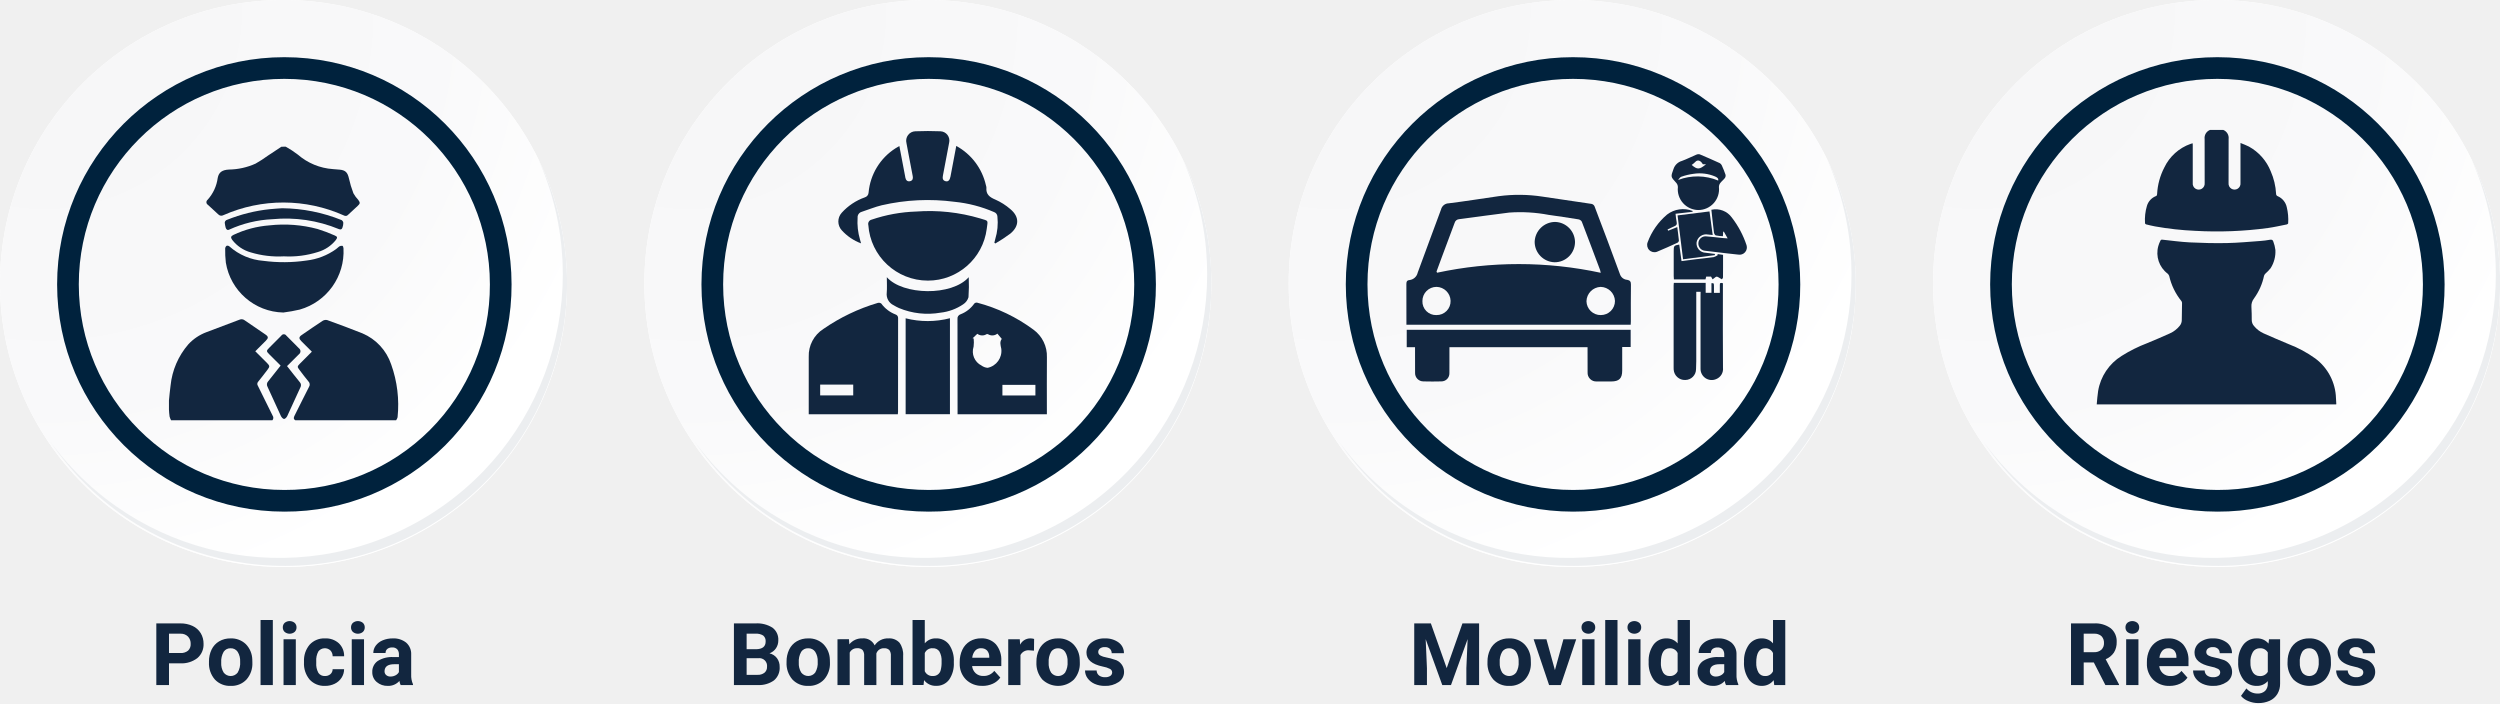
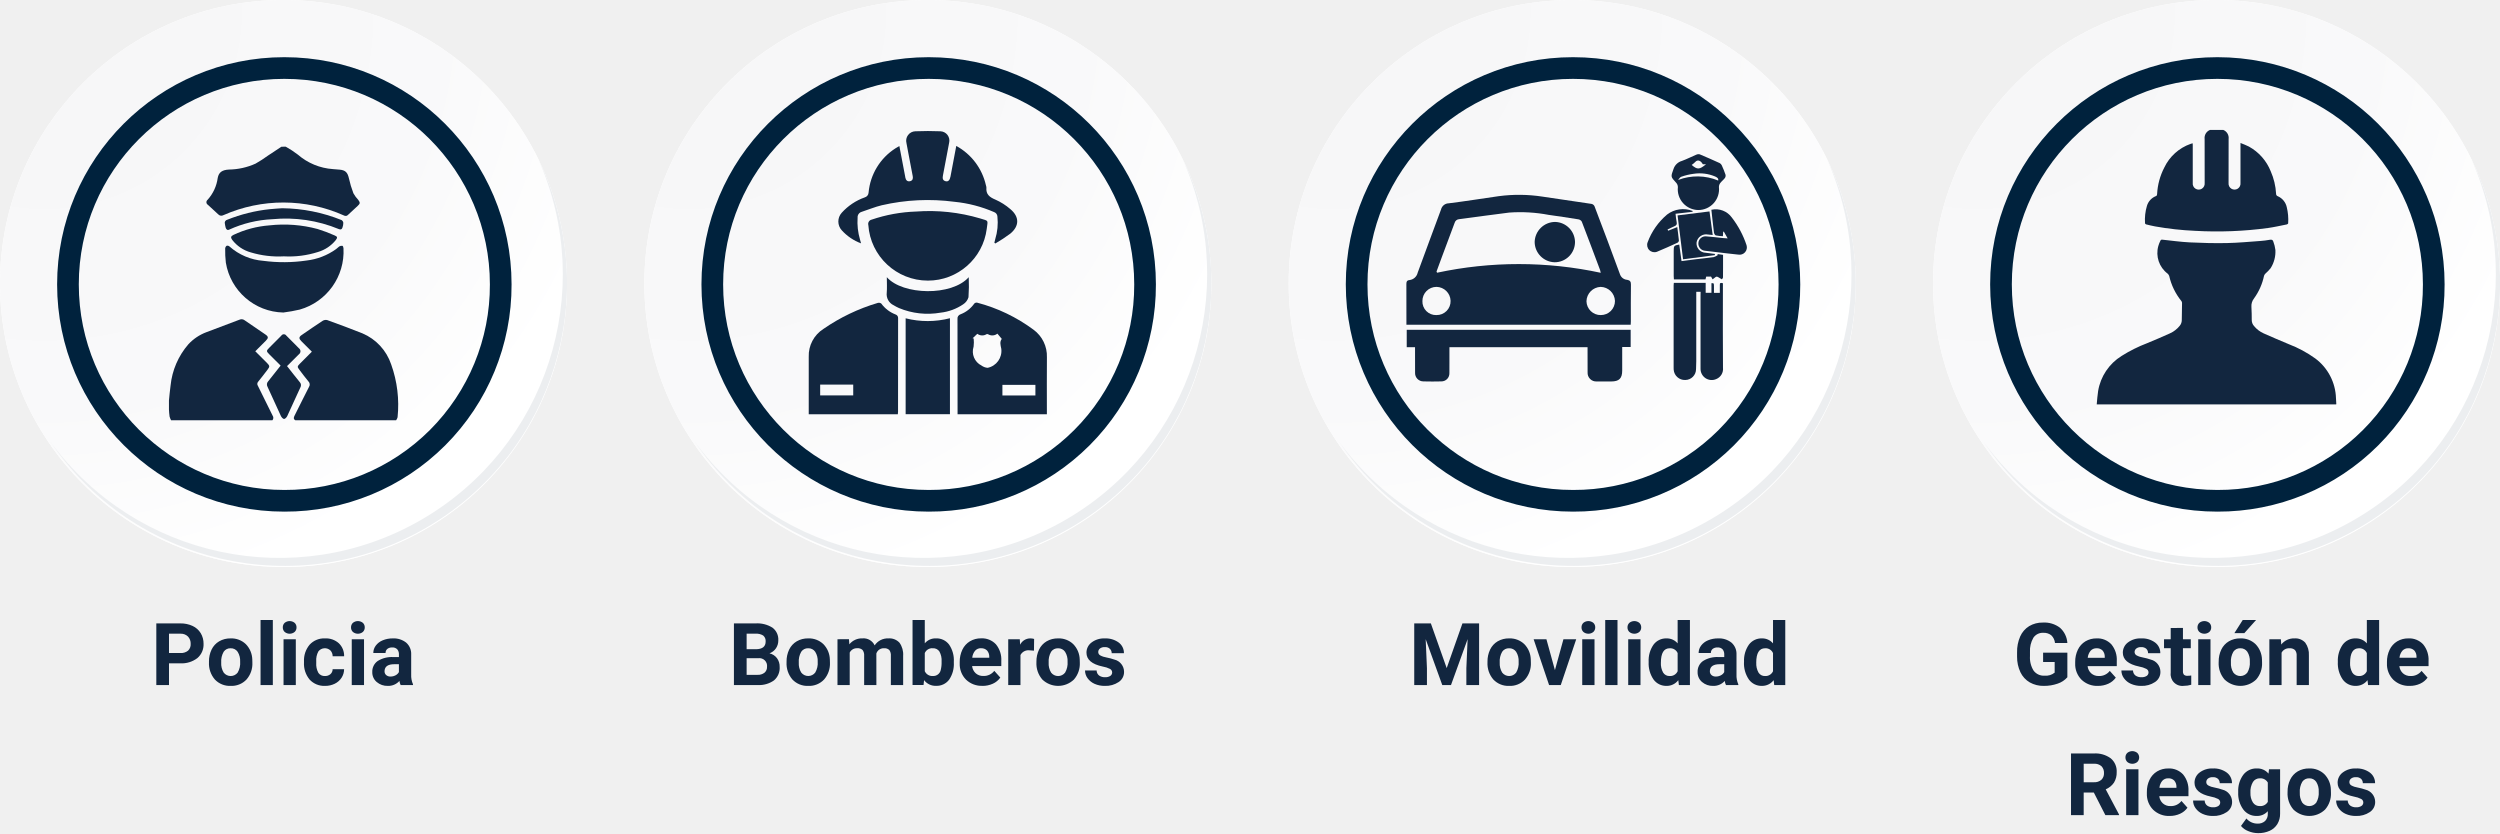
- <svg xmlns="http://www.w3.org/2000/svg" width="461.331" height="129.741" viewBox="0 0 461.331 129.741">
+ <svg xmlns="http://www.w3.org/2000/svg" width="461.331" height="153.741" viewBox="0 0 461.331 153.741">
  <defs>
    <radialGradient id="radial-gradient" cx="0.076" cy="0.019" r="1.465" gradientTransform="translate(0.001)" gradientUnits="objectBoundingBox">
      <stop offset="0" stop-color="#f6f6f7" />
      <stop offset="0.477" stop-color="#f9f9fa" />
      <stop offset="0.715" stop-color="#fff" />
    </radialGradient>
  </defs>
-   <g id="Grupo_87671" data-name="Grupo 87671" transform="translate(-808.271 -8955.309)">
+   <g id="Grupo_88468" data-name="Grupo 88468" transform="translate(-808.271 -8955.309)">
    <path id="Minimize_your_develo" data-name="Minimize your develo" d="M10,10.992V15H7.66V3.625H12.1a5.134,5.134,0,0,1,2.254.469,3.454,3.454,0,0,1,1.5,1.332,3.714,3.714,0,0,1,.523,1.965,3.266,3.266,0,0,1-1.145,2.637,4.767,4.767,0,0,1-3.168.965Zm0-1.9H12.1a2.059,2.059,0,0,0,1.418-.437A1.591,1.591,0,0,0,14,7.406a1.876,1.876,0,0,0-.492-1.352,1.839,1.839,0,0,0-1.359-.531H10Zm7.375,1.6a5.013,5.013,0,0,1,.484-2.242A3.546,3.546,0,0,1,19.257,6.93a4.069,4.069,0,0,1,2.113-.539,3.849,3.849,0,0,1,2.793,1.047,4.2,4.2,0,0,1,1.207,2.844l.016.578A4.418,4.418,0,0,1,24.3,13.98a3.775,3.775,0,0,1-2.914,1.176,3.793,3.793,0,0,1-2.918-1.172,4.5,4.5,0,0,1-1.09-3.187Zm2.258.16A3.16,3.16,0,0,0,20.09,12.7a1.628,1.628,0,0,0,2.578.008,3.457,3.457,0,0,0,.461-2.015,3.128,3.128,0,0,0-.461-1.831,1.5,1.5,0,0,0-1.3-.649,1.474,1.474,0,0,0-1.281.646A3.516,3.516,0,0,0,19.636,10.856ZM29.16,15H26.894V3H29.16ZM33.4,15H31.136V6.547H33.4ZM31,4.359a1.112,1.112,0,0,1,.34-.836,1.465,1.465,0,0,1,1.848,0,1.105,1.105,0,0,1,.344.836,1.108,1.108,0,0,1-.348.844,1.448,1.448,0,0,1-1.836,0A1.108,1.108,0,0,1,31,4.359Zm7.773,8.977a1.481,1.481,0,0,0,1.016-.344,1.2,1.2,0,0,0,.406-.914h2.117a2.9,2.9,0,0,1-.469,1.574,3.093,3.093,0,0,1-1.262,1.109,3.949,3.949,0,0,1-1.77.395A3.67,3.67,0,0,1,35.957,14,4.56,4.56,0,0,1,34.91,10.82v-.148a4.508,4.508,0,0,1,1.039-3.117A3.627,3.627,0,0,1,38.8,6.391a3.555,3.555,0,0,1,2.543.9,3.2,3.2,0,0,1,.973,2.4H40.2a1.551,1.551,0,0,0-.406-1.072,1.51,1.51,0,0,0-2.223.163,3.333,3.333,0,0,0-.4,1.866v.235a3.375,3.375,0,0,0,.4,1.878A1.377,1.377,0,0,0,38.777,13.336ZM45.988,15H43.722V6.547h2.266ZM43.59,4.359a1.112,1.112,0,0,1,.34-.836,1.465,1.465,0,0,1,1.848,0,1.105,1.105,0,0,1,.344.836,1.108,1.108,0,0,1-.348.844,1.448,1.448,0,0,1-1.836,0A1.108,1.108,0,0,1,43.59,4.359ZM52.746,15a2.507,2.507,0,0,1-.227-.758,2.732,2.732,0,0,1-2.133.914,3,3,0,0,1-2.059-.719,2.312,2.312,0,0,1-.816-1.812,2.389,2.389,0,0,1,1-2.062,4.915,4.915,0,0,1,2.879-.727h1.039V9.352a1.393,1.393,0,0,0-.3-.937,1.183,1.183,0,0,0-.949-.352,1.345,1.345,0,0,0-.895.273.929.929,0,0,0-.324.75H47.7a2.268,2.268,0,0,1,.453-1.359,3,3,0,0,1,1.281-.98,4.669,4.669,0,0,1,1.859-.355,3.689,3.689,0,0,1,2.48.785,2.747,2.747,0,0,1,.918,2.207v3.664a4.041,4.041,0,0,0,.336,1.82V15Zm-1.867-1.57a1.945,1.945,0,0,0,.922-.223,1.462,1.462,0,0,0,.625-.6V11.156h-.844q-1.7,0-1.8,1.172l-.008.133a.9.9,0,0,0,.3.7A1.153,1.153,0,0,0,50.879,13.43Z" transform="translate(829.457 9066.722)" fill="#12263f" />
    <path id="Minimize_your_develo-2" data-name="Minimize your develo" d="M2.32,15V3.625H6.3a5.232,5.232,0,0,1,3.141.793,2.712,2.712,0,0,1,1.07,2.324,2.57,2.57,0,0,1-.43,1.473,2.482,2.482,0,0,1-1.2.934,2.4,2.4,0,0,1,1.379.883,2.61,2.61,0,0,1,.5,1.625,3,3,0,0,1-1.047,2.484A4.713,4.713,0,0,1,6.742,15Zm2.344-4.953v3.07H6.672a1.938,1.938,0,0,0,1.293-.395,1.353,1.353,0,0,0,.465-1.09,1.428,1.428,0,0,0-1.617-1.586Zm0-1.656H6.4q1.773-.031,1.773-1.414a1.307,1.307,0,0,0-.449-1.113A2.363,2.363,0,0,0,6.3,5.523H4.664Zm7.367,2.3a5.013,5.013,0,0,1,.484-2.242A3.546,3.546,0,0,1,13.91,6.93a4.069,4.069,0,0,1,2.113-.539,3.849,3.849,0,0,1,2.793,1.047,4.2,4.2,0,0,1,1.207,2.844l.016.578a4.418,4.418,0,0,1-1.086,3.121,3.775,3.775,0,0,1-2.914,1.176,3.793,3.793,0,0,1-2.918-1.172,4.5,4.5,0,0,1-1.09-3.187Zm2.258.16a3.16,3.16,0,0,0,.453,1.843,1.628,1.628,0,0,0,2.578.008,3.457,3.457,0,0,0,.461-2.015A3.128,3.128,0,0,0,17.32,8.86a1.5,1.5,0,0,0-1.3-.649,1.474,1.474,0,0,0-1.281.646A3.516,3.516,0,0,0,14.289,10.856Zm9.258-4.309.07.945a2.971,2.971,0,0,1,2.43-1.1A2.255,2.255,0,0,1,28.289,7.68a2.9,2.9,0,0,1,2.539-1.289,2.521,2.521,0,0,1,2.047.8,3.681,3.681,0,0,1,.672,2.41V15H31.281V9.6A1.616,1.616,0,0,0,31,8.544a1.245,1.245,0,0,0-.992-.333,1.409,1.409,0,0,0-1.406.971L28.609,15H26.351V9.6a1.6,1.6,0,0,0-.289-1.065,1.257,1.257,0,0,0-.984-.329,1.463,1.463,0,0,0-1.391.8V15H21.429V6.547Zm19.352,4.3a5.119,5.119,0,0,1-.867,3.168,2.872,2.872,0,0,1-2.422,1.137,2.639,2.639,0,0,1-2.2-1.055l-.1.9H35.281V3h2.258V7.3a2.571,2.571,0,0,1,2.055-.914,2.9,2.9,0,0,1,2.426,1.137,5.126,5.126,0,0,1,.879,3.2Zm-2.258-.172A3.381,3.381,0,0,0,40.234,8.8a1.372,1.372,0,0,0-1.211-.592,1.489,1.489,0,0,0-1.484.885v3.346a1.509,1.509,0,0,0,1.5.893,1.4,1.4,0,0,0,1.438-1.081A5.6,5.6,0,0,0,40.64,10.679Zm7.539,4.477a4.15,4.15,0,0,1-3.027-1.141,4.054,4.054,0,0,1-1.168-3.039v-.219a5.106,5.106,0,0,1,.492-2.277,3.612,3.612,0,0,1,1.395-1.547,3.914,3.914,0,0,1,2.059-.543,3.508,3.508,0,0,1,2.73,1.094,4.444,4.444,0,0,1,1,3.1v.922H46.273a2.1,2.1,0,0,0,.66,1.328,2,2,0,0,0,1.395.5,2.437,2.437,0,0,0,2.039-.945l1.109,1.242A3.389,3.389,0,0,1,50.1,14.754,4.511,4.511,0,0,1,48.179,15.156Zm-.258-6.945a1.411,1.411,0,0,0-1.09.455,2.357,2.357,0,0,0-.535,1.3h3.141V9.788a1.681,1.681,0,0,0-.406-1.165A1.456,1.456,0,0,0,47.922,8.211Zm9.766.453a6.134,6.134,0,0,0-.812-.062,1.654,1.654,0,0,0-1.68.867V15H52.937V6.547H55.07l.063,1.008a2.092,2.092,0,0,1,1.883-1.164,2.366,2.366,0,0,1,.7.1ZM58.14,10.7a5.013,5.013,0,0,1,.484-2.242A3.546,3.546,0,0,1,60.019,6.93a4.069,4.069,0,0,1,2.113-.539,3.849,3.849,0,0,1,2.793,1.047,4.2,4.2,0,0,1,1.207,2.844l.016.578a4.418,4.418,0,0,1-1.086,3.121,4.209,4.209,0,0,1-5.832,0A4.5,4.5,0,0,1,58.14,10.8Zm2.258.16a3.16,3.16,0,0,0,.453,1.843,1.628,1.628,0,0,0,2.578.008,3.457,3.457,0,0,0,.461-2.015,3.128,3.128,0,0,0-.461-1.831,1.5,1.5,0,0,0-1.3-.649,1.474,1.474,0,0,0-1.281.646A3.516,3.516,0,0,0,60.4,10.856Zm11.719,1.808a.727.727,0,0,0-.41-.652,4.659,4.659,0,0,0-1.316-.426q-3.016-.633-3.016-2.562a2.323,2.323,0,0,1,.934-1.879,3.766,3.766,0,0,1,2.441-.754,4.053,4.053,0,0,1,2.574.758,2.388,2.388,0,0,1,.965,1.969H72.031a1.092,1.092,0,0,0-.312-.8A1.322,1.322,0,0,0,70.742,8a1.351,1.351,0,0,0-.883.258.814.814,0,0,0-.312.656.7.7,0,0,0,.355.605,3.657,3.657,0,0,0,1.2.4,9.8,9.8,0,0,1,1.422.379,2.336,2.336,0,0,1,1.789,2.273,2.2,2.2,0,0,1-.992,1.871,4.28,4.28,0,0,1-2.562.715,4.47,4.47,0,0,1-1.887-.379,3.166,3.166,0,0,1-1.293-1.039,2.414,2.414,0,0,1-.469-1.426H69.25a1.179,1.179,0,0,0,.445.922,1.766,1.766,0,0,0,1.109.32,1.635,1.635,0,0,0,.98-.246A.766.766,0,0,0,72.117,12.664Z" transform="translate(941.384 9066.722)" fill="#12263f" />
    <path id="Minimize_your_develo-3" data-name="Minimize your develo" d="M7,3.625l2.922,8.25,2.906-8.25H15.9V15H13.55V11.891l.234-5.367L10.715,15H9.105L6.043,6.531l.234,5.359V15H3.933V3.625ZM17.449,10.7a5.013,5.013,0,0,1,.484-2.242A3.546,3.546,0,0,1,19.328,6.93a4.069,4.069,0,0,1,2.113-.539,3.849,3.849,0,0,1,2.793,1.047,4.2,4.2,0,0,1,1.207,2.844l.016.578a4.418,4.418,0,0,1-1.086,3.121,3.775,3.775,0,0,1-2.914,1.176,3.793,3.793,0,0,1-2.918-1.172,4.5,4.5,0,0,1-1.09-3.187Zm2.258.16A3.16,3.16,0,0,0,20.16,12.7a1.628,1.628,0,0,0,2.578.008,3.457,3.457,0,0,0,.461-2.015,3.128,3.128,0,0,0-.461-1.831,1.5,1.5,0,0,0-1.3-.649,1.474,1.474,0,0,0-1.281.646A3.516,3.516,0,0,0,19.707,10.856Zm10.188,1.387,1.57-5.7h2.359L30.972,15H28.816L25.965,6.547h2.359ZM37.2,15H34.933V6.547H37.2ZM34.8,4.359a1.112,1.112,0,0,1,.34-.836,1.465,1.465,0,0,1,1.848,0,1.105,1.105,0,0,1,.344.836,1.108,1.108,0,0,1-.348.844,1.448,1.448,0,0,1-1.836,0A1.108,1.108,0,0,1,34.8,4.359ZM41.441,15H39.175V3h2.266Zm4.242,0H43.418V6.547h2.266Zm-2.4-10.641a1.112,1.112,0,0,1,.34-.836,1.465,1.465,0,0,1,1.848,0,1.105,1.105,0,0,1,.344.836,1.108,1.108,0,0,1-.348.844,1.448,1.448,0,0,1-1.836,0A1.108,1.108,0,0,1,43.285,4.359Zm3.906,6.352a5.094,5.094,0,0,1,.887-3.148A2.877,2.877,0,0,1,50.5,6.391a2.589,2.589,0,0,1,2.039.922V3h2.266V15H52.769l-.109-.9a2.657,2.657,0,0,1-2.172,1.055,2.869,2.869,0,0,1-2.395-1.176A5.258,5.258,0,0,1,47.191,10.711Zm2.258.161a3.355,3.355,0,0,0,.414,1.829,1.348,1.348,0,0,0,1.2.636,1.51,1.51,0,0,0,1.477-.887V9.1a1.489,1.489,0,0,0-1.461-.887Q49.449,8.211,49.449,10.872ZM61.457,15a2.507,2.507,0,0,1-.227-.758,2.732,2.732,0,0,1-2.133.914,3,3,0,0,1-2.059-.719,2.312,2.312,0,0,1-.816-1.812,2.389,2.389,0,0,1,1-2.062A4.915,4.915,0,0,1,60.1,9.836h1.039V9.352a1.393,1.393,0,0,0-.3-.937,1.183,1.183,0,0,0-.949-.352,1.345,1.345,0,0,0-.895.273.929.929,0,0,0-.324.75H56.41a2.268,2.268,0,0,1,.453-1.359,3,3,0,0,1,1.281-.98A4.669,4.669,0,0,1,60,6.391a3.689,3.689,0,0,1,2.48.785A2.747,2.747,0,0,1,63.4,9.383v3.664a4.041,4.041,0,0,0,.336,1.82V15ZM59.59,13.43a1.945,1.945,0,0,0,.922-.223,1.462,1.462,0,0,0,.625-.6V11.156h-.844q-1.7,0-1.8,1.172l-.008.133a.9.9,0,0,0,.3.7A1.153,1.153,0,0,0,59.59,13.43Zm5.2-2.719a5.094,5.094,0,0,1,.887-3.148A2.877,2.877,0,0,1,68.1,6.391a2.589,2.589,0,0,1,2.039.922V3H72.4V15H70.363l-.109-.9a2.657,2.657,0,0,1-2.172,1.055,2.869,2.869,0,0,1-2.395-1.176A5.258,5.258,0,0,1,64.785,10.711Zm2.258.161a3.355,3.355,0,0,0,.414,1.829,1.348,1.348,0,0,0,1.2.636,1.51,1.51,0,0,0,1.477-.887V9.1a1.489,1.489,0,0,0-1.461-.887Q67.043,8.211,67.043,10.872Z" transform="translate(1065.311 9066.722)" fill="#12263f" />
-     <path id="Minimize_your_develo-4" data-name="Minimize your develo" d="M14.461,10.836H12.593V15H10.25V3.625h4.227a4.778,4.778,0,0,1,3.109.9,3.1,3.1,0,0,1,1.094,2.539A3.5,3.5,0,0,1,18.175,9a3.437,3.437,0,0,1-1.527,1.238l2.461,4.648V15H16.593Zm-1.867-1.9h1.891a1.936,1.936,0,0,0,1.367-.449,1.606,1.606,0,0,0,.484-1.238,1.719,1.719,0,0,0-.457-1.266,1.9,1.9,0,0,0-1.4-.461H12.593ZM22.695,15H20.429V6.547h2.266ZM20.3,4.359a1.112,1.112,0,0,1,.34-.836,1.465,1.465,0,0,1,1.848,0,1.105,1.105,0,0,1,.344.836,1.108,1.108,0,0,1-.348.844,1.448,1.448,0,0,1-1.836,0A1.108,1.108,0,0,1,20.3,4.359Zm8.148,10.8a4.15,4.15,0,0,1-3.027-1.141,4.054,4.054,0,0,1-1.168-3.039v-.219a5.106,5.106,0,0,1,.492-2.277,3.612,3.612,0,0,1,1.395-1.547,3.914,3.914,0,0,1,2.059-.543,3.508,3.508,0,0,1,2.73,1.094,4.444,4.444,0,0,1,1,3.1v.922H26.539a2.1,2.1,0,0,0,.66,1.328,2,2,0,0,0,1.395.5,2.437,2.437,0,0,0,2.039-.945l1.109,1.242a3.389,3.389,0,0,1-1.375,1.121A4.511,4.511,0,0,1,28.445,15.156Zm-.258-6.945a1.411,1.411,0,0,0-1.09.455,2.357,2.357,0,0,0-.535,1.3H29.7V9.788A1.681,1.681,0,0,0,29.3,8.623,1.456,1.456,0,0,0,28.187,8.211Zm9.594,4.453a.727.727,0,0,0-.41-.652,4.659,4.659,0,0,0-1.316-.426q-3.016-.633-3.016-2.562a2.323,2.323,0,0,1,.934-1.879,3.766,3.766,0,0,1,2.441-.754,4.053,4.053,0,0,1,2.574.758,2.388,2.388,0,0,1,.965,1.969H37.695a1.092,1.092,0,0,0-.312-.8A1.322,1.322,0,0,0,36.406,8a1.351,1.351,0,0,0-.883.258.814.814,0,0,0-.312.656.7.7,0,0,0,.355.605,3.657,3.657,0,0,0,1.2.4,9.8,9.8,0,0,1,1.422.379,2.336,2.336,0,0,1,1.789,2.273,2.2,2.2,0,0,1-.992,1.871,4.28,4.28,0,0,1-2.562.715,4.47,4.47,0,0,1-1.887-.379,3.166,3.166,0,0,1-1.293-1.039,2.414,2.414,0,0,1-.469-1.426h2.141a1.179,1.179,0,0,0,.445.922,1.766,1.766,0,0,0,1.109.32,1.635,1.635,0,0,0,.98-.246A.766.766,0,0,0,37.781,12.664Zm3.32-1.953a4.954,4.954,0,0,1,.926-3.133,3,3,0,0,1,2.5-1.187,2.631,2.631,0,0,1,2.164.953l.094-.8h2.047v8.172a3.613,3.613,0,0,1-.5,1.93,3.236,3.236,0,0,1-1.418,1.25,4.985,4.985,0,0,1-2.141.43,4.635,4.635,0,0,1-1.812-.371A3.217,3.217,0,0,1,41.617,17l1-1.375a2.645,2.645,0,0,0,2.047.945,1.936,1.936,0,0,0,1.4-.48,1.8,1.8,0,0,0,.5-1.363v-.453a2.612,2.612,0,0,1-2.055.883,2.992,2.992,0,0,1-2.465-1.191A4.953,4.953,0,0,1,41.1,10.8Zm2.258.161a3.1,3.1,0,0,0,.461,1.809,1.465,1.465,0,0,0,1.266.655,1.567,1.567,0,0,0,1.477-.777V8.988A1.563,1.563,0,0,0,45.1,8.211a1.474,1.474,0,0,0-1.277.667A3.5,3.5,0,0,0,43.359,10.872Zm6.852-.176a5.013,5.013,0,0,1,.484-2.242A3.546,3.546,0,0,1,52.09,6.93,4.069,4.069,0,0,1,54.2,6.391,3.849,3.849,0,0,1,57,7.438,4.2,4.2,0,0,1,58.2,10.281l.016.578a4.418,4.418,0,0,1-1.086,3.121,4.209,4.209,0,0,1-5.832,0,4.5,4.5,0,0,1-1.09-3.187Zm2.258.16a3.16,3.16,0,0,0,.453,1.843,1.628,1.628,0,0,0,2.578.008,3.457,3.457,0,0,0,.461-2.015A3.128,3.128,0,0,0,55.5,8.86a1.5,1.5,0,0,0-1.3-.649,1.474,1.474,0,0,0-1.281.646A3.516,3.516,0,0,0,52.468,10.856Zm11.719,1.808a.727.727,0,0,0-.41-.652,4.659,4.659,0,0,0-1.316-.426q-3.016-.633-3.016-2.562a2.323,2.323,0,0,1,.934-1.879,3.766,3.766,0,0,1,2.441-.754,4.053,4.053,0,0,1,2.574.758,2.388,2.388,0,0,1,.965,1.969H64.1a1.092,1.092,0,0,0-.313-.8A1.322,1.322,0,0,0,62.812,8a1.351,1.351,0,0,0-.883.258.814.814,0,0,0-.312.656.7.7,0,0,0,.355.605,3.657,3.657,0,0,0,1.2.4,9.8,9.8,0,0,1,1.422.379,2.336,2.336,0,0,1,1.789,2.273,2.2,2.2,0,0,1-.992,1.871,4.28,4.28,0,0,1-2.563.715,4.47,4.47,0,0,1-1.887-.379,3.166,3.166,0,0,1-1.293-1.039,2.414,2.414,0,0,1-.469-1.426H61.32a1.179,1.179,0,0,0,.445.922,1.766,1.766,0,0,0,1.109.32,1.635,1.635,0,0,0,.98-.246A.766.766,0,0,0,64.187,12.664Z" transform="translate(1180.188 9066.722)" fill="#12263f" />
+     <path id="Minimize_your_develo-4" data-name="Minimize your develo" d="M24.789,13.563A4.068,4.068,0,0,1,23,14.738a7.492,7.492,0,0,1-2.562.418,5.076,5.076,0,0,1-2.59-.645,4.3,4.3,0,0,1-1.719-1.871,6.585,6.585,0,0,1-.621-2.883V8.984a6.994,6.994,0,0,1,.574-2.949,4.248,4.248,0,0,1,1.656-1.906,4.771,4.771,0,0,1,2.535-.66,4.751,4.751,0,0,1,3.164.965,4.123,4.123,0,0,1,1.352,2.809H22.507a2.268,2.268,0,0,0-.691-1.43,2.208,2.208,0,0,0-1.473-.453,2.078,2.078,0,0,0-1.82.9A4.724,4.724,0,0,0,17.89,8.93v.727a4.5,4.5,0,0,0,.68,2.7,2.327,2.327,0,0,0,1.992.914,2.6,2.6,0,0,0,1.883-.562V10.75H20.312V9.023h4.477Zm5.641,1.594A4.15,4.15,0,0,1,27.4,14.016a4.054,4.054,0,0,1-1.168-3.039v-.219a5.106,5.106,0,0,1,.492-2.277,3.612,3.612,0,0,1,1.395-1.547,3.914,3.914,0,0,1,2.059-.543,3.508,3.508,0,0,1,2.73,1.094,4.444,4.444,0,0,1,1,3.1v.922H28.523a2.1,2.1,0,0,0,.66,1.328,2,2,0,0,0,1.395.5,2.437,2.437,0,0,0,2.039-.945l1.109,1.242a3.389,3.389,0,0,1-1.375,1.121A4.511,4.511,0,0,1,30.429,15.156Zm-.258-6.945a1.411,1.411,0,0,0-1.09.455,2.357,2.357,0,0,0-.535,1.3h3.141V9.788a1.681,1.681,0,0,0-.406-1.165A1.456,1.456,0,0,0,30.172,8.211Zm9.594,4.453a.727.727,0,0,0-.41-.652,4.659,4.659,0,0,0-1.316-.426q-3.016-.633-3.016-2.562a2.323,2.323,0,0,1,.934-1.879A3.766,3.766,0,0,1,38.4,6.391a4.053,4.053,0,0,1,2.574.758,2.388,2.388,0,0,1,.965,1.969H39.679a1.092,1.092,0,0,0-.312-.8A1.322,1.322,0,0,0,38.39,8a1.351,1.351,0,0,0-.883.258.814.814,0,0,0-.312.656.7.7,0,0,0,.355.605,3.657,3.657,0,0,0,1.2.4,9.8,9.8,0,0,1,1.422.379,2.336,2.336,0,0,1,1.789,2.273,2.2,2.2,0,0,1-.992,1.871,4.28,4.28,0,0,1-2.562.715,4.47,4.47,0,0,1-1.887-.379,3.166,3.166,0,0,1-1.293-1.039,2.414,2.414,0,0,1-.469-1.426H36.9a1.179,1.179,0,0,0,.445.922,1.766,1.766,0,0,0,1.109.32,1.635,1.635,0,0,0,.98-.246A.766.766,0,0,0,39.765,12.664Zm6.352-8.2V6.547h1.445V8.2H46.117v4.219a1.007,1.007,0,0,0,.18.672.9.9,0,0,0,.688.2,3.6,3.6,0,0,0,.664-.055v1.711a4.648,4.648,0,0,1-1.367.2,2.156,2.156,0,0,1-2.422-2.4V8.2H42.625V6.547h1.234V4.469ZM51.2,15H48.937V6.547H51.2ZM48.8,4.359a1.112,1.112,0,0,1,.34-.836,1.465,1.465,0,0,1,1.848,0,1.105,1.105,0,0,1,.344.836,1.108,1.108,0,0,1-.348.844,1.448,1.448,0,0,1-1.836,0A1.108,1.108,0,0,1,48.8,4.359ZM52.711,10.7a5.013,5.013,0,0,1,.484-2.242A3.546,3.546,0,0,1,54.59,6.93,4.069,4.069,0,0,1,56.7,6.391,3.849,3.849,0,0,1,59.5,7.438,4.2,4.2,0,0,1,60.7,10.281l.016.578a4.418,4.418,0,0,1-1.086,3.121,4.209,4.209,0,0,1-5.832,0,4.5,4.5,0,0,1-1.09-3.187Zm2.258.16a3.16,3.16,0,0,0,.453,1.843A1.628,1.628,0,0,0,58,12.706a3.457,3.457,0,0,0,.461-2.015A3.128,3.128,0,0,0,58,8.86a1.5,1.5,0,0,0-1.3-.649,1.474,1.474,0,0,0-1.281.646A3.516,3.516,0,0,0,54.968,10.856ZM57.148,3h2.461L57.445,5.422H55.609Zm7.039,3.547.07.977a2.951,2.951,0,0,1,2.43-1.133,2.453,2.453,0,0,1,2,.789,3.682,3.682,0,0,1,.672,2.359V15H67.1V9.581a1.47,1.47,0,0,0-.312-1.045,1.4,1.4,0,0,0-1.039-.325,1.553,1.553,0,0,0-1.43.814V15H62.062V6.547ZM74.7,10.711a5.094,5.094,0,0,1,.887-3.148,2.877,2.877,0,0,1,2.426-1.172,2.589,2.589,0,0,1,2.039.922V3H82.32V15H80.281l-.109-.9A2.657,2.657,0,0,1,78,15.156a2.869,2.869,0,0,1-2.395-1.176A5.258,5.258,0,0,1,74.7,10.711Zm2.258.161a3.355,3.355,0,0,0,.414,1.829,1.348,1.348,0,0,0,1.2.636,1.51,1.51,0,0,0,1.477-.887V9.1a1.489,1.489,0,0,0-1.461-.887Q76.961,8.211,76.961,10.872Zm11,4.285a4.15,4.15,0,0,1-3.027-1.141,4.054,4.054,0,0,1-1.168-3.039v-.219a5.106,5.106,0,0,1,.492-2.277,3.612,3.612,0,0,1,1.395-1.547,3.914,3.914,0,0,1,2.059-.543,3.508,3.508,0,0,1,2.73,1.094,4.444,4.444,0,0,1,1,3.1v.922H86.054a2.1,2.1,0,0,0,.66,1.328,2,2,0,0,0,1.395.5,2.437,2.437,0,0,0,2.039-.945l1.109,1.242a3.389,3.389,0,0,1-1.375,1.121A4.511,4.511,0,0,1,87.961,15.156ZM87.7,8.211a1.411,1.411,0,0,0-1.09.455,2.357,2.357,0,0,0-.535,1.3h3.141V9.788a1.681,1.681,0,0,0-.406-1.165A1.456,1.456,0,0,0,87.7,8.211ZM29.672,34.836H27.8V39H25.461V27.625h4.227a4.778,4.778,0,0,1,3.109.9,3.1,3.1,0,0,1,1.094,2.539,3.5,3.5,0,0,1-.5,1.941,3.437,3.437,0,0,1-1.527,1.238l2.461,4.648V39H31.8Zm-1.867-1.9h1.891a1.936,1.936,0,0,0,1.367-.449,1.606,1.606,0,0,0,.484-1.238,1.719,1.719,0,0,0-.457-1.266,1.9,1.9,0,0,0-1.4-.461H27.8ZM37.906,39H35.64V30.547h2.266Zm-2.4-10.641a1.112,1.112,0,0,1,.34-.836,1.465,1.465,0,0,1,1.848,0,1.193,1.193,0,0,1,0,1.68,1.448,1.448,0,0,1-1.836,0A1.108,1.108,0,0,1,35.507,28.359Zm8.148,10.8a4.15,4.15,0,0,1-3.027-1.141,4.054,4.054,0,0,1-1.168-3.039v-.219a5.106,5.106,0,0,1,.492-2.277,3.612,3.612,0,0,1,1.395-1.547,3.914,3.914,0,0,1,2.059-.543,3.508,3.508,0,0,1,2.73,1.094,4.444,4.444,0,0,1,1,3.1v.922H41.75a2.1,2.1,0,0,0,.66,1.328,2,2,0,0,0,1.395.5,2.437,2.437,0,0,0,2.039-.945l1.109,1.242a3.389,3.389,0,0,1-1.375,1.121A4.511,4.511,0,0,1,43.656,39.156ZM43.4,32.211a1.411,1.411,0,0,0-1.09.455,2.357,2.357,0,0,0-.535,1.3h3.141v-.181a1.681,1.681,0,0,0-.406-1.165A1.456,1.456,0,0,0,43.4,32.211Zm9.594,4.453a.727.727,0,0,0-.41-.652,4.659,4.659,0,0,0-1.316-.426q-3.016-.633-3.016-2.562a2.323,2.323,0,0,1,.934-1.879,3.766,3.766,0,0,1,2.441-.754,4.053,4.053,0,0,1,2.574.758,2.388,2.388,0,0,1,.965,1.969H52.906a1.092,1.092,0,0,0-.312-.8A1.322,1.322,0,0,0,51.617,32a1.351,1.351,0,0,0-.883.258.814.814,0,0,0-.312.656.7.7,0,0,0,.355.605,3.657,3.657,0,0,0,1.2.4A9.8,9.8,0,0,1,53.4,34.3a2.336,2.336,0,0,1,1.789,2.273,2.205,2.205,0,0,1-.992,1.871,4.28,4.28,0,0,1-2.562.715,4.47,4.47,0,0,1-1.887-.379,3.166,3.166,0,0,1-1.293-1.039,2.414,2.414,0,0,1-.469-1.426h2.141a1.179,1.179,0,0,0,.445.922,1.766,1.766,0,0,0,1.109.32,1.635,1.635,0,0,0,.98-.246A.766.766,0,0,0,52.992,36.664Zm3.32-1.953a4.954,4.954,0,0,1,.926-3.133,3,3,0,0,1,2.5-1.187,2.631,2.631,0,0,1,2.164.953l.094-.8h2.047v8.172a3.613,3.613,0,0,1-.5,1.93,3.236,3.236,0,0,1-1.418,1.25,4.985,4.985,0,0,1-2.141.43,4.635,4.635,0,0,1-1.812-.371A3.217,3.217,0,0,1,56.828,41l1-1.375a2.645,2.645,0,0,0,2.047.945,1.936,1.936,0,0,0,1.4-.48,1.8,1.8,0,0,0,.5-1.363v-.453a2.612,2.612,0,0,1-2.055.883,2.992,2.992,0,0,1-2.465-1.191,4.953,4.953,0,0,1-.941-3.16Zm2.258.161a3.1,3.1,0,0,0,.461,1.809,1.465,1.465,0,0,0,1.266.655,1.567,1.567,0,0,0,1.477-.777V32.988a1.563,1.563,0,0,0-1.461-.777,1.474,1.474,0,0,0-1.277.667A3.5,3.5,0,0,0,58.57,34.872Zm6.852-.176a5.013,5.013,0,0,1,.484-2.242A3.546,3.546,0,0,1,67.3,30.93a4.069,4.069,0,0,1,2.113-.539,3.849,3.849,0,0,1,2.793,1.047,4.2,4.2,0,0,1,1.207,2.844l.016.578a4.418,4.418,0,0,1-1.086,3.121,4.209,4.209,0,0,1-5.832,0,4.5,4.5,0,0,1-1.09-3.187Zm2.258.16a3.16,3.16,0,0,0,.453,1.843,1.628,1.628,0,0,0,2.578.008,3.457,3.457,0,0,0,.461-2.015,3.128,3.128,0,0,0-.461-1.831,1.5,1.5,0,0,0-1.3-.649,1.474,1.474,0,0,0-1.281.646A3.516,3.516,0,0,0,67.679,34.856ZM79.4,36.664a.727.727,0,0,0-.41-.652,4.659,4.659,0,0,0-1.316-.426q-3.016-.633-3.016-2.562a2.323,2.323,0,0,1,.934-1.879,3.766,3.766,0,0,1,2.441-.754,4.053,4.053,0,0,1,2.574.758,2.388,2.388,0,0,1,.965,1.969H79.312a1.092,1.092,0,0,0-.312-.8A1.322,1.322,0,0,0,78.023,32a1.351,1.351,0,0,0-.883.258.814.814,0,0,0-.312.656.7.7,0,0,0,.355.605,3.657,3.657,0,0,0,1.2.4A9.8,9.8,0,0,1,79.8,34.3a2.336,2.336,0,0,1,1.789,2.273,2.2,2.2,0,0,1-.992,1.871,4.28,4.28,0,0,1-2.562.715,4.47,4.47,0,0,1-1.887-.379,3.166,3.166,0,0,1-1.293-1.039,2.414,2.414,0,0,1-.469-1.426h2.141a1.179,1.179,0,0,0,.445.922,1.766,1.766,0,0,0,1.109.32,1.635,1.635,0,0,0,.98-.246A.766.766,0,0,0,79.4,36.664Z" transform="translate(1164.978 9066.722)" fill="#12263f" />
    <g id="Grupo_87594" data-name="Grupo 87594" transform="translate(808.271 8955.309)">
      <g id="Grupo_18531" data-name="Grupo 18531" transform="translate(0 0)">
        <g id="Grupo_18423" data-name="Grupo 18423" transform="translate(0 0)">
          <g id="Grupo_18421" data-name="Grupo 18421">
            <g id="Grupo_18420" data-name="Grupo 18420">
              <g id="Grupo_18419" data-name="Grupo 18419">
                <path id="Trazado_40936" data-name="Trazado 40936" d="M299.247,2198.031a52.312,52.312,0,1,1-52.311-52.31A52.311,52.311,0,0,1,299.247,2198.031Z" transform="translate(-194.623 -2145.721)" fill="#fff" />
              </g>
            </g>
          </g>
          <path id="Trazado_40937" data-name="Trazado 40937" d="M298.764,2197.505a52.311,52.311,0,1,0-52.311,52.313A52.1,52.1,0,0,0,298.764,2197.505Z" transform="translate(-194.14 -2145.195)" fill="url(#radial-gradient)" />
          <path id="Trazado_40938" data-name="Trazado 40938" d="M282.128,2193.272A39.93,39.93,0,1,0,242.2,2233.2,39.781,39.781,0,0,0,282.128,2193.272Z" transform="translate(-189.728 -2140.787)" fill="none" stroke="#00223d" stroke-miterlimit="10" stroke-width="4" />
          <g id="Grupo_18422" data-name="Grupo 18422" transform="translate(9.268 29.369)">
            <path id="Trazado_40939" data-name="Trazado 40939" d="M290.612,2164.488a52.318,52.318,0,0,1-90.067,52.1,52.152,52.152,0,0,0,90.067-52.1Z" transform="translate(-200.545 -2164.488)" fill="#eceef0" />
          </g>
        </g>
      </g>
      <g id="OhjwJj.tif" transform="translate(-78.106 -508.931)">
        <g id="Grupo_87598" data-name="Grupo 87598" transform="translate(109.283 536)">
          <path id="Trazado_139373" data-name="Trazado 139373" d="M109.283,873.9c.1-.927.165-1.858.3-2.779a13.739,13.739,0,0,1,3.285-7.6,8.711,8.711,0,0,1,3.319-2.227c2.032-.78,4.076-1.527,6.108-2.307a.927.927,0,0,1,.959.11c1.265.88,2.545,1.738,3.815,2.609.587.4.6.649.09,1.164-.635.636-1.272,1.27-1.945,1.942.747.746,1.466,1.461,2.182,2.179.5.5.51.658.086,1.209-.57.741-1.127,1.494-1.723,2.213a.61.61,0,0,0-.062.779c.915,1.833,1.809,3.678,2.723,5.512a.669.669,0,0,1-.053.845H109.677a3.258,3.258,0,0,1-.277-.682c-.071-.424-.081-.859-.116-1.29Z" transform="translate(-109.283 -827.061)" fill="#12263f" />
          <path id="Trazado_139374" data-name="Trazado 139374" d="M343.2,878.691c-.372-.22-.324-.5-.154-.835.894-1.771,1.761-3.556,2.673-5.318a.8.8,0,0,0-.113-1.029c-.571-.676-1.094-1.394-1.634-2.1-.441-.573-.435-.655.062-1.155l2.214-2.222c-.674-.672-1.324-1.316-1.969-1.965-.453-.457-.43-.752.091-1.109,1.285-.88,2.563-1.771,3.868-2.619a1.1,1.1,0,0,1,.848-.137c2.169.787,4.335,1.584,6.477,2.442a9.5,9.5,0,0,1,5.325,5.748,22.16,22.16,0,0,1,1.178,9.744,1.691,1.691,0,0,1-.269.55Z" transform="translate(-319.877 -828.205)" fill="#12263f" />
          <path id="Trazado_139375" data-name="Trazado 139375" d="M193.946,536a17.717,17.717,0,0,1,2.243,1.468,11.031,11.031,0,0,0,6.47,2.668c.407.04.815.065,1.223.1,1.067.09,1.477.516,1.713,1.556a19.936,19.936,0,0,0,.84,2.806,5.923,5.923,0,0,0,.9,1.221c.369.5.355.678-.085,1.087-.6.558-1.214,1.1-1.806,1.671a.585.585,0,0,1-.739.123,27.363,27.363,0,0,0-22.266-.062.76.76,0,0,1-.936-.145c-.635-.594-1.271-1.187-1.919-1.766a.559.559,0,0,1-.06-.923,7.487,7.487,0,0,0,1.873-4.039c.2-1.07.847-1.477,2.076-1.546a12.326,12.326,0,0,0,4.9-1.09,23.389,23.389,0,0,0,2.3-1.485q1.243-.818,2.483-1.641Z" transform="translate(-172.398 -536)" fill="#12263f" />
          <path id="Trazado_139376" data-name="Trazado 139376" d="M225.2,733.447a10.986,10.986,0,0,1-10.611-9.214,19.055,19.055,0,0,1-.121-2.6.676.676,0,0,1,.277-.509.577.577,0,0,1,.514.13,10.612,10.612,0,0,0,6.276,2.656,28.717,28.717,0,0,0,7.942-.058,11.622,11.622,0,0,0,5.442-2.1,6.5,6.5,0,0,1,.6-.5.868.868,0,0,1,.58-.115c.1.024.194.287.2.446a11.141,11.141,0,0,1-8.068,11.32A29.622,29.622,0,0,1,225.2,733.447Z" transform="translate(-204.092 -702.845)" fill="#12263f" />
          <path id="Trazado_139377" data-name="Trazado 139377" d="M235.369,687.68a17.754,17.754,0,0,1-6.077-.723,6.521,6.521,0,0,1-3.445-2.317c-.322-.45-.265-.671.232-.919a18.843,18.843,0,0,1,6.655-1.76,23.922,23.922,0,0,1,8.864.674,28.051,28.051,0,0,1,3.161,1.189c.525.218.539.406.2.856a6.634,6.634,0,0,1-3.3,2.2A17.577,17.577,0,0,1,235.369,687.68Z" transform="translate(-214.173 -667.445)" fill="#12263f" />
          <path id="Trazado_139378" data-name="Trazado 139378" d="M296.317,892.9c.8,1.016,1.553,1.989,2.332,2.938a.829.829,0,0,1,.123,1.013c-.822,1.75-1.6,3.523-2.417,5.274-.109.232-.391.533-.589.53s-.471-.308-.581-.542c-.841-1.8-1.643-3.61-2.476-5.409a.843.843,0,0,1,.124-.992c.763-.942,1.507-1.9,2.3-2.9-.713-.712-1.418-1.414-2.12-2.117-.527-.527-.526-.628,0-1.156.753-.755,1.513-1.5,2.257-2.267a.547.547,0,0,1,.915,0c.767.787,1.553,1.556,2.324,2.338a.682.682,0,0,1,.005,1.106C297.8,891.437,297.073,892.151,296.317,892.9Z" transform="translate(-274.526 -852.413)" fill="#12263f" />
          <path id="Trazado_139379" data-name="Trazado 139379" d="M224.319,651.17a30.135,30.135,0,0,1,10.94,2.181.691.691,0,0,1,.332.51,2.415,2.415,0,0,1-.153.865c-.106.326-.3.456-.679.291a25.675,25.675,0,0,0-12.267-1.821,21.547,21.547,0,0,0-7.969,1.927c-.343.164-.53-.062-.63-.337a5.542,5.542,0,0,1-.16-.769.572.572,0,0,1,.425-.716,29.246,29.246,0,0,1,7.835-1.953C222.872,651.257,223.756,651.212,224.319,651.17Z" transform="translate(-203.416 -639.814)" fill="#12263f" />
        </g>
      </g>
    </g>
    <g id="Grupo_87597" data-name="Grupo 87597" transform="translate(1046.075 8955.309)">
      <g id="Grupo_18531-2" data-name="Grupo 18531" transform="translate(0 0)">
        <g id="Grupo_18423-2" data-name="Grupo 18423" transform="translate(0 0)">
          <g id="Grupo_18421-2" data-name="Grupo 18421">
            <g id="Grupo_18420-2" data-name="Grupo 18420">
              <g id="Grupo_18419-2" data-name="Grupo 18419">
                <path id="Trazado_40936-2" data-name="Trazado 40936" d="M299.247,2198.031a52.312,52.312,0,1,1-52.311-52.31A52.311,52.311,0,0,1,299.247,2198.031Z" transform="translate(-194.623 -2145.721)" fill="#fff" />
              </g>
            </g>
          </g>
          <path id="Trazado_40937-2" data-name="Trazado 40937" d="M298.764,2197.505a52.311,52.311,0,1,0-52.311,52.313A52.1,52.1,0,0,0,298.764,2197.505Z" transform="translate(-194.14 -2145.195)" fill="url(#radial-gradient)" />
          <path id="Trazado_40938-2" data-name="Trazado 40938" d="M282.128,2193.272A39.93,39.93,0,1,0,242.2,2233.2,39.781,39.781,0,0,0,282.128,2193.272Z" transform="translate(-189.728 -2140.787)" fill="none" stroke="#00223d" stroke-miterlimit="10" stroke-width="4" />
          <g id="Grupo_18422-2" data-name="Grupo 18422" transform="translate(9.268 29.369)">
            <path id="Trazado_40939-2" data-name="Trazado 40939" d="M290.612,2164.488a52.318,52.318,0,0,1-90.067,52.1,52.152,52.152,0,0,0,90.067-52.1Z" transform="translate(-200.545 -2164.488)" fill="#eceef0" />
          </g>
        </g>
      </g>
      <g id="Grupo_87600" data-name="Grupo 87600" transform="translate(287.799 -1073.209)">
        <path id="Trazado_139386" data-name="Trazado 139386" d="M-224.687,1187.7h-41.386v-.685c0-2.258.009-4.516-.008-6.774,0-.438.047-.721.572-.778a1.756,1.756,0,0,0,1.517-1.369c1.406-3.895,2.887-7.763,4.306-11.653a1.491,1.491,0,0,1,1.419-1.142c3.076-.377,6.136-.878,9.205-1.314a28.5,28.5,0,0,1,8.074.076q4.543.65,9.079,1.346a.8.8,0,0,1,.536.415c1.591,4.186,3.179,8.374,4.712,12.581a1.5,1.5,0,0,0,1.329,1.015c.522.1.7.335.69.892-.038,2.257-.015,4.516-.017,6.774C-224.66,1187.285-224.677,1187.482-224.687,1187.7Zm-35.832-9.814.1.222a71.958,71.958,0,0,1,30.206.014c-.074-.307-.089-.425-.13-.533-1.116-2.973-2.226-5.948-3.37-8.91a.9.9,0,0,0-.618-.42q-2.741-.446-5.493-.826a28.182,28.182,0,0,0-7.282-.425c-3.077.373-6.144.823-9.219,1.216a.926.926,0,0,0-.856.692c-.766,2.1-1.561,4.182-2.343,6.272C-259.857,1176.089-260.187,1176.99-260.519,1177.889Zm30.325,8.036a2.6,2.6,0,0,0,2.606-2.6,2.7,2.7,0,0,0-2.647-2.6,2.725,2.725,0,0,0-2.614,2.642A2.612,2.612,0,0,0-230.195,1185.925Zm-30.344,0a2.556,2.556,0,0,0,2.616-2.634,2.653,2.653,0,0,0-2.6-2.569,2.6,2.6,0,0,0-2.6,2.609A2.5,2.5,0,0,0-260.538,1185.925Z" transform="translate(0 -54.573)" fill="#12263f" />
        <path id="Trazado_139387" data-name="Trazado 139387" d="M-224.23,1369.536v3.171h-1.561c0,1.494,0,2.923,0,4.352,0,1.444-.566,2.006-2.016,2.009-.887,0-1.774.009-2.661,0a1.59,1.59,0,0,1-1.709-1.695c-.019-1.33-.007-2.661-.008-3.992,0-.2,0-.392,0-.638h-25.488c0,1.023,0,2.005,0,2.987,0,.6.012,1.21-.005,1.814a1.473,1.473,0,0,1-1.479,1.513q-1.662.044-3.326,0a1.533,1.533,0,0,1-1.53-1.612c-.02-1.35-.006-2.7-.007-4.052,0-.2,0-.395,0-.65h-1.534v-3.206Z" transform="translate(-0.463 -235.467)" fill="#12263f" />
        <path id="Trazado_139388" data-name="Trazado 139388" d="M146.466,1299.573h-.8c0,.265,0,.5,0,.736q0,6.047,0,12.094c0,.483-.023.966-.042,1.449a2,2,0,0,1-1.994,2,2.058,2.058,0,0,1-2.131-1.891,3.413,3.413,0,0,1-.01-.362q0-7.621,0-15.241c0-.136.023-.272.037-.433h5.876v1.842h1.065v-1.781c.463-.014.463-.014.463.686,0,.358,0,.717,0,1.106h1.084c0-.49-.009-.968,0-1.445.01-.408.021-.407.517-.378a.554.554,0,0,1,.053.163c0,2.8-.014,5.6-.013,8.406q0,3.536.026,7.072a2.012,2.012,0,0,1-1.243,2.085,2.061,2.061,0,0,1-2.9-1.95c-.01-4.435,0-8.871,0-13.306C146.466,1300.165,146.466,1299.9,146.466,1299.573Z" transform="translate(-358.253 -172.522)" fill="#12263f" />
        <path id="Trazado_139389" data-name="Trazado 139389" d="M143.28,1111.967a3.832,3.832,0,0,1-3.79-4.232,1.187,1.187,0,0,0-.326-.811c-1.045-1.126-.991-1.091-.475-2.545a2.276,2.276,0,0,1,1.553-1.477c.9-.33,1.764-.778,2.653-1.153a.891.891,0,0,1,.607-.07c1.242.519,2.473,1.065,3.7,1.625a.875.875,0,0,1,.387.413,17.39,17.39,0,0,1,.694,1.734.778.778,0,0,1-.122.613c-.252.334-.606.593-.855.929a1.2,1.2,0,0,0-.241.733A3.828,3.828,0,0,1,143.28,1111.967Zm3.652-5.44c.087-.43-.233-.586-.538-.737a7.327,7.327,0,0,0-4.016-.507,10.706,10.706,0,0,0-2.264.543c-.234.075-.391.39-.584.595A9.99,9.99,0,0,1,146.932,1106.527Zm-2.832-3c-.429-.756-1-.9-1.422-.414a5.049,5.049,0,0,1-.638.534c1.023.885,1.412.886,2.636-.12Z" transform="translate(-355.47)" fill="#12263f" />
        <path id="Trazado_139390" data-name="Trazado 139390" d="M184.534,1191.13l-.71-1.257-.121.047-.048.813a8.376,8.376,0,0,1-1.313-.154c-.153-.041-.311-.336-.336-.532-.178-1.4-.322-2.795-.477-4.2a3.66,3.66,0,0,1,3.782,1.444,17.193,17.193,0,0,1,2.706,5.091,1.351,1.351,0,0,1-1.531,1.74c-1.523-.149-3.042-.345-4.562-.522-.5-.058-1-.122-1.5-.178a1.345,1.345,0,0,1-1.294-1.435,1.32,1.32,0,0,1,1.507-1.228c.984.073,1.963.2,2.945.3C183.839,1191.085,184.1,1191.1,184.534,1191.13Z" transform="translate(-391.327 -73.93)" fill="#12263f" />
        <path id="Trazado_139391" data-name="Trazado 139391" d="M154.319,1197.071l-5.859.767-1.014-8.1,5.893-.734.59,4.352c-.335-.034-.6-.054-.873-.089a1.783,1.783,0,0,0-2.1,1.432,1.725,1.725,0,0,0,1.7,1.933c.564.062,1.126.144,1.689.216Z" transform="translate(-363.484 -76.78)" fill="#12263f" />
        <path id="Trazado_139392" data-name="Trazado 139392" d="M142.532,1239.561c.136,1,.272,1.991.417,3.051.87-.114,1.7-.229,2.529-.329,1.14-.137,2.284-.245,3.42-.407a2.6,2.6,0,0,0,.738-.374l-.059-.193,1.034.148v2.279c0,.625.011,1.251-.01,1.875,0,.125-.131.245-.2.368-.122-.07-.242-.144-.366-.211-.2-.106-.394-.283-.594-.288-.166,0-.338.194-.505.306-.088.059-.17.126-.254.19l-.283-.5h-.9l-.128.511h-5.83c-.014-.239-.035-.431-.035-.624q0-2.329,0-4.658C141.5,1239.8,141.573,1239.72,142.532,1239.561Z" transform="translate(-358.255 -121.221)" fill="#12263f" />
        <path id="Trazado_139393" data-name="Trazado 139393" d="M109.268,1186.079l-3.148.362a14.306,14.306,0,0,0,.206,1.537c.1.431-.06.621-.422.772-.427.178-.839.392-1.257.59l.106.231,1.685-.671c.108.856.224,1.666.3,2.48a.513.513,0,0,1-.252.4c-1.26.577-2.522,1.153-3.805,1.678a1.347,1.347,0,0,1-1.716-1.748,12.274,12.274,0,0,1,3.594-5.126,4.846,4.846,0,0,1,4.7-.669Z" transform="translate(-322.53 -73.786)" fill="#12263f" />
        <path id="Trazado_139399" data-name="Trazado 139399" d="M-70.471,1208.707a3.8,3.8,0,0,1,3.763-3.7,3.767,3.767,0,0,1,3.685,3.71,3.746,3.746,0,0,1-3.778,3.732A3.78,3.78,0,0,1-70.471,1208.707Z" transform="translate(-171.938 -90.844)" fill="#12263f" />
      </g>
    </g>
    <g id="Grupo_87595" data-name="Grupo 87595" transform="translate(927.173 8955.309)">
      <g id="Grupo_18531-3" data-name="Grupo 18531" transform="translate(0 0)">
        <g id="Grupo_18423-3" data-name="Grupo 18423" transform="translate(0 0)">
          <g id="Grupo_18421-3" data-name="Grupo 18421">
            <g id="Grupo_18420-3" data-name="Grupo 18420">
              <g id="Grupo_18419-3" data-name="Grupo 18419">
                <path id="Trazado_40936-3" data-name="Trazado 40936" d="M299.247,2198.031a52.312,52.312,0,1,1-52.311-52.31A52.311,52.311,0,0,1,299.247,2198.031Z" transform="translate(-194.623 -2145.721)" fill="#fff" />
              </g>
            </g>
          </g>
          <path id="Trazado_40937-3" data-name="Trazado 40937" d="M298.764,2197.505a52.311,52.311,0,1,0-52.311,52.313A52.1,52.1,0,0,0,298.764,2197.505Z" transform="translate(-194.14 -2145.195)" fill="url(#radial-gradient)" />
          <path id="Trazado_40938-3" data-name="Trazado 40938" d="M282.128,2193.272A39.93,39.93,0,1,0,242.2,2233.2,39.781,39.781,0,0,0,282.128,2193.272Z" transform="translate(-189.728 -2140.787)" fill="none" stroke="#00223d" stroke-miterlimit="10" stroke-width="4" />
          <g id="Grupo_18422-3" data-name="Grupo 18422" transform="translate(9.268 29.369)">
            <path id="Trazado_40939-3" data-name="Trazado 40939" d="M290.612,2164.488a52.318,52.318,0,0,1-90.067,52.1,52.152,52.152,0,0,0,90.067-52.1Z" transform="translate(-200.545 -2164.488)" fill="#eceef0" />
          </g>
        </g>
      </g>
      <g id="JuGuCu.tif" transform="translate(296.094 -581.4)">
        <g id="Grupo_87599" data-name="Grupo 87599" transform="translate(-265.76 605.573)">
          <path id="Trazado_139380" data-name="Trazado 139380" d="M-249.316,868.135h-16.442v-.717q0-4.947,0-9.894a5.853,5.853,0,0,1,2.712-5.142,35.2,35.2,0,0,1,10.032-4.8.738.738,0,0,1,.646.124,5.834,5.834,0,0,0,2.611,2,.677.677,0,0,1,.49.721q-.022,8.616-.012,17.233C-249.281,867.811-249.3,867.959-249.316,868.135Zm-14.333-3.481h6.1v-1.993h-6.1Z" transform="translate(265.76 -815.858)" fill="#12263f" />
          <path id="Trazado_139381" data-name="Trazado 139381" d="M-39.725,867.884H-56.207v-.678q0-8.449-.014-16.9a.8.8,0,0,1,.562-.87,5.5,5.5,0,0,0,2.54-1.984.593.593,0,0,1,.526-.164,30.407,30.407,0,0,1,10.413,5,6.047,6.047,0,0,1,2.461,5.089c-.028,3.231-.007,6.462-.007,9.694ZM-53.43,853.861l.2.039a6.945,6.945,0,0,1-.017,1.5,2.892,2.892,0,0,0,1.457,3.493,2.2,2.2,0,0,0,1.128.421,3.182,3.182,0,0,0,2.523-3.517c-.148-.673-.325-1.307.094-1.819l-.812-.974a1.5,1.5,0,0,1-1.714.118.336.336,0,0,0-.29-.014,1.5,1.5,0,0,1-1.7-.072Zm11.587,10.558V862.46h-6.089v1.959Z" transform="translate(83.673 -815.611)" fill="#12263f" />
          <path id="Trazado_139382" data-name="Trazado 139382" d="M-219.856,626.308a9.039,9.039,0,0,1-3.553-2.4,2.4,2.4,0,0,1-.024-3.239,10.406,10.406,0,0,1,4.246-2.84.971.971,0,0,0,.719-.9,10.832,10.832,0,0,1,4.956-8.156c.214-.143.443-.264.722-.428.362,1.9.713,3.741,1.063,5.58.016.086.024.173.043.258.1.467.368.769.873.653.475-.109.573-.483.489-.923q-.4-2.121-.808-4.242-.177-.932-.349-1.865a1.744,1.744,0,0,1,1.63-2.181c1.545-.062,3.1-.063,4.64,0a1.719,1.719,0,0,1,1.6,2.139q-.556,2.991-1.132,5.979c-.094.49-.114.942.486,1.1.469.123.772-.188.9-.868.35-1.859.7-3.718,1.066-5.646a11.019,11.019,0,0,1,5.47,7.246,1.481,1.481,0,0,1,.092.447c-.112,1.25.594,1.77,1.661,2.215a11.067,11.067,0,0,1,2.745,1.741c1.707,1.421,1.708,3.129,0,4.54a28.479,28.479,0,0,1-2.764,1.815l-.174-.144c.051-.211.1-.424.153-.633a10.378,10.378,0,0,0,.41-4.2.911.911,0,0,0-.6-.815,24.428,24.428,0,0,0-7.3-1.9,37.8,37.8,0,0,0-13.442.636c-1.263.3-2.475.819-3.716,1.217a1.029,1.029,0,0,0-.741,1.074,11.442,11.442,0,0,0,.436,4.013C-220.007,625.755-219.958,625.941-219.856,626.308Z" transform="translate(229.515 -605.573)" fill="#12263f" />
          <path id="Trazado_139383" data-name="Trazado 139383" d="M-170.873,731.376a11.02,11.02,0,0,1-10.986-10.26.807.807,0,0,1,.618-.993,28.3,28.3,0,0,1,8.2-1.493,32.969,32.969,0,0,1,11.824,1.273c1.57.51,1.44.182,1.213,1.908A10.936,10.936,0,0,1-170.873,731.376Z" transform="translate(192.856 -703.767)" fill="#12263f" />
          <path id="Trazado_139384" data-name="Trazado 139384" d="M-129.248,887.03v-17.7a16.384,16.384,0,0,0,8.175-.013V887.03Z" transform="translate(147.133 -834.767)" fill="#12263f" />
          <path id="Trazado_139385" data-name="Trazado 139385" d="M-155.95,811.49c2.942,3.337,11.993,3.531,15.117,0a32.768,32.768,0,0,1-.046,3.7,2.328,2.328,0,0,1-.972,1.3,9.272,9.272,0,0,1-4.181,1.546,13.783,13.783,0,0,1-7.677-.852,8.562,8.562,0,0,1-.98-.517,2.245,2.245,0,0,1-1.277-2.3C-155.887,813.465-155.95,812.547-155.95,811.49Z" transform="translate(170.361 -784.512)" fill="#12263f" />
        </g>
      </g>
    </g>
    <g id="Grupo_87596" data-name="Grupo 87596" transform="translate(1164.978 8955.309)">
      <g id="Grupo_18531-4" data-name="Grupo 18531" transform="translate(0 0)">
        <g id="Grupo_18423-4" data-name="Grupo 18423" transform="translate(0 0)">
          <g id="Grupo_18421-4" data-name="Grupo 18421">
            <g id="Grupo_18420-4" data-name="Grupo 18420">
              <g id="Grupo_18419-4" data-name="Grupo 18419">
                <path id="Trazado_40936-4" data-name="Trazado 40936" d="M299.247,2198.031a52.312,52.312,0,1,1-52.311-52.31A52.311,52.311,0,0,1,299.247,2198.031Z" transform="translate(-194.623 -2145.721)" fill="#fff" />
              </g>
            </g>
          </g>
          <path id="Trazado_40937-4" data-name="Trazado 40937" d="M298.764,2197.505a52.311,52.311,0,1,0-52.311,52.313A52.1,52.1,0,0,0,298.764,2197.505Z" transform="translate(-194.14 -2145.195)" fill="url(#radial-gradient)" />
          <path id="Trazado_40938-4" data-name="Trazado 40938" d="M282.128,2193.272A39.93,39.93,0,1,0,242.2,2233.2,39.781,39.781,0,0,0,282.128,2193.272Z" transform="translate(-189.728 -2140.787)" fill="none" stroke="#00223d" stroke-miterlimit="10" stroke-width="4" />
          <g id="Grupo_18422-4" data-name="Grupo 18422" transform="translate(9.268 29.369)">
            <path id="Trazado_40939-4" data-name="Trazado 40939" d="M290.612,2164.488a52.318,52.318,0,0,1-90.067,52.1,52.152,52.152,0,0,0,90.067-52.1Z" transform="translate(-200.545 -2164.488)" fill="#eceef0" />
          </g>
        </g>
      </g>
      <g id="yiuctu" transform="translate(-228.717 -947.026)">
        <g id="Grupo_87601" data-name="Grupo 87601" transform="translate(258.924 971)">
          <path id="Trazado_139400" data-name="Trazado 139400" d="M418.98,971a1.588,1.588,0,0,1,.989,1.683c-.02,2.7-.009,5.4-.01,8.107a1.107,1.107,0,1,0,2.2-.013q0-3.5,0-7.006v-.362c.551.232,1.071.407,1.549.661a9.016,9.016,0,0,1,4.03,4.563,11.846,11.846,0,0,1,.99,4.141.462.462,0,0,0,.33.469,2.86,2.86,0,0,1,1.641,2.009,9.748,9.748,0,0,1,.26,2.974c0,.076-.155.2-.254.216-1.159.232-2.314.494-3.482.661a70.533,70.533,0,0,1-13.429.52,55.783,55.783,0,0,1-7.381-.815c-.561-.1-1.116-.24-1.67-.377-.081-.02-.2-.129-.2-.2A9.02,9.02,0,0,1,404.9,985a2.791,2.791,0,0,1,1.643-1.783c.215-.083.221-.233.232-.408a11.918,11.918,0,0,1,1.323-4.862,8.492,8.492,0,0,1,4.851-4.369c.115-.039.233-.068.383-.112.007.117.018.212.018.308q0,3.5,0,7.006a1.107,1.107,0,1,0,2.2.013c0-2.7.011-5.405-.009-8.107a1.59,1.59,0,0,1,.989-1.682Z" transform="translate(-395.631 -971)" fill="#12263f" />
          <path id="Trazado_139401" data-name="Trazado 139401" d="M303.107,1332.4H258.924c.085-.839.123-1.663.259-2.471a9.421,9.421,0,0,1,4.323-6.465,26.611,26.611,0,0,1,4.723-2.359q2.105-.866,4.182-1.8a4.891,4.891,0,0,0,1.808-1.382,1.633,1.633,0,0,0,.4-1.058c0-1.06.038-2.12.048-3.18a.581.581,0,0,0-.122-.354,11.385,11.385,0,0,1-2.248-4.635,1.041,1.041,0,0,0-.288-.423,4.767,4.767,0,0,1-1.719-5.1,5.192,5.192,0,0,1,.393-.988c.07-.171.194-.2.369-.178,1.683.177,3.362.416,5.05.5,2.279.112,4.566.169,6.847.124,2.077-.041,4.151-.243,6.225-.39a15.854,15.854,0,0,0,1.7-.218c.327-.059.544.012.635.329a6.616,6.616,0,0,1,.387,1.556,5.684,5.684,0,0,1-.894,3.376,8.514,8.514,0,0,1-.968,1,.939.939,0,0,0-.237.392,10.956,10.956,0,0,1-1.842,4.164,2.23,2.23,0,0,0-.483,1.588c.044.814.06,1.63.059,2.445a1.625,1.625,0,0,0,.411,1.055,4.843,4.843,0,0,0,1.809,1.381c1.524.684,3.065,1.33,4.605,1.977a21.616,21.616,0,0,1,4.911,2.649,9.493,9.493,0,0,1,3.807,7.322q.031.534.059,1.068C303.136,1332.346,303.122,1332.365,303.107,1332.4Z" transform="translate(-258.924 -1281.752)" fill="#12263f" />
        </g>
      </g>
    </g>
  </g>
</svg>
